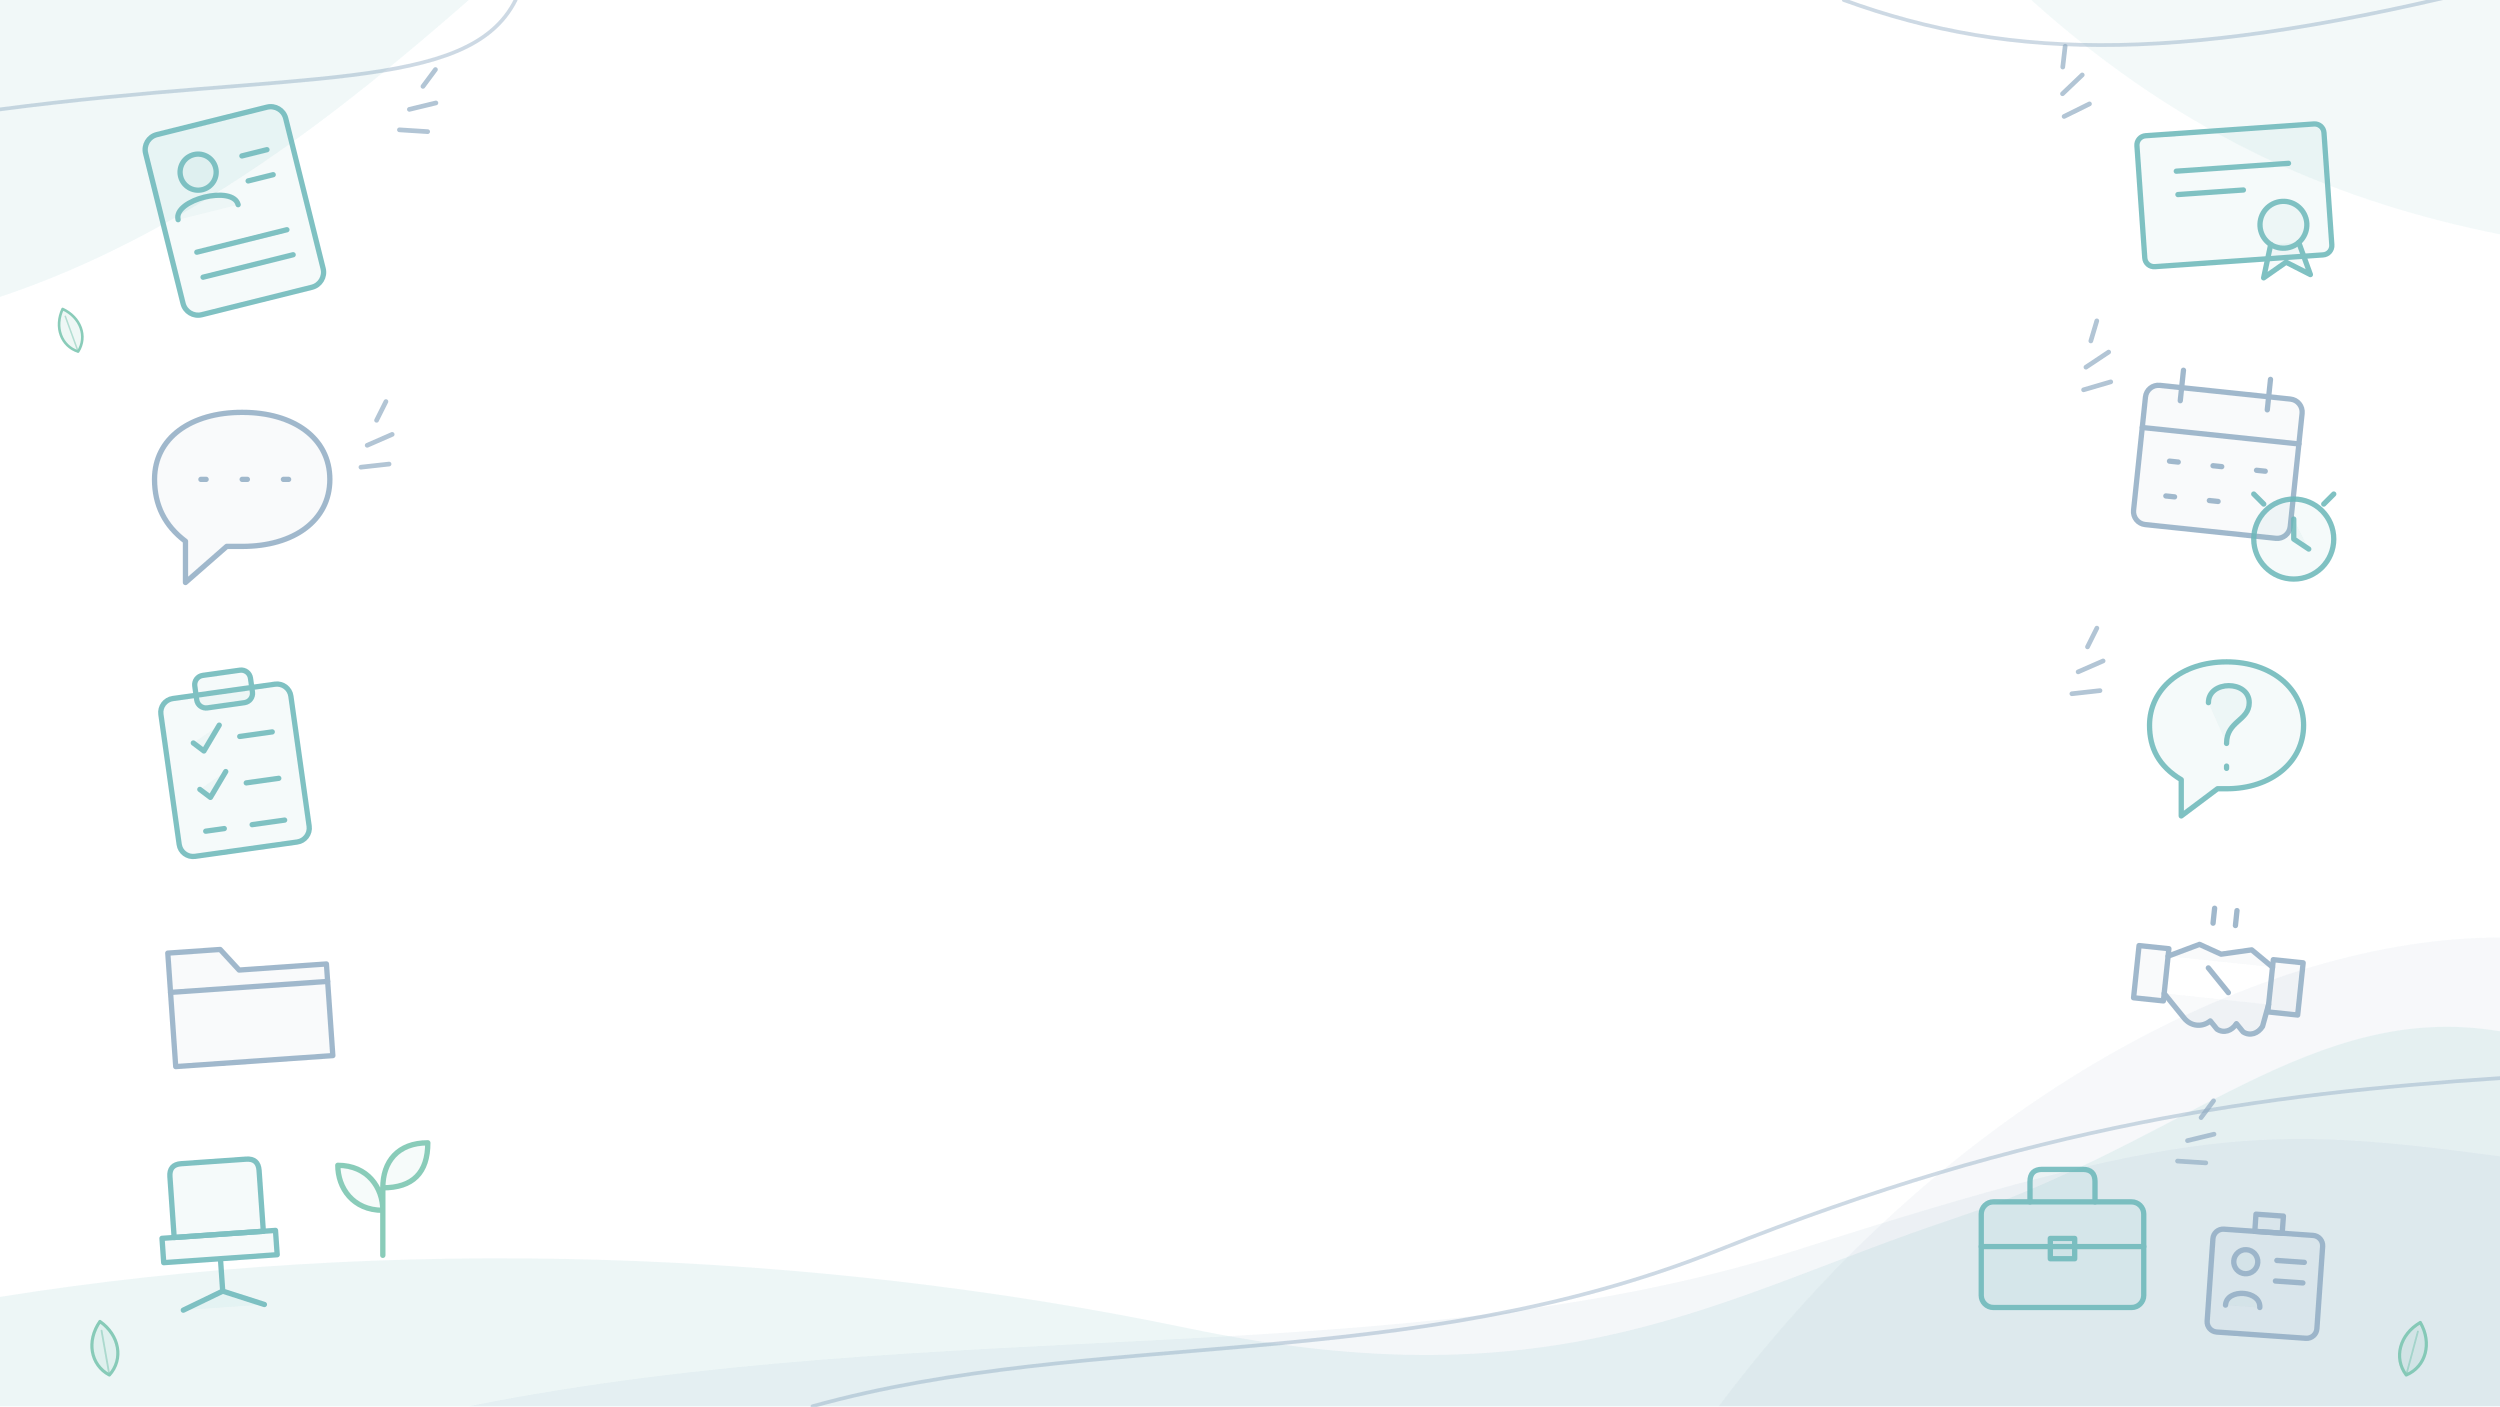
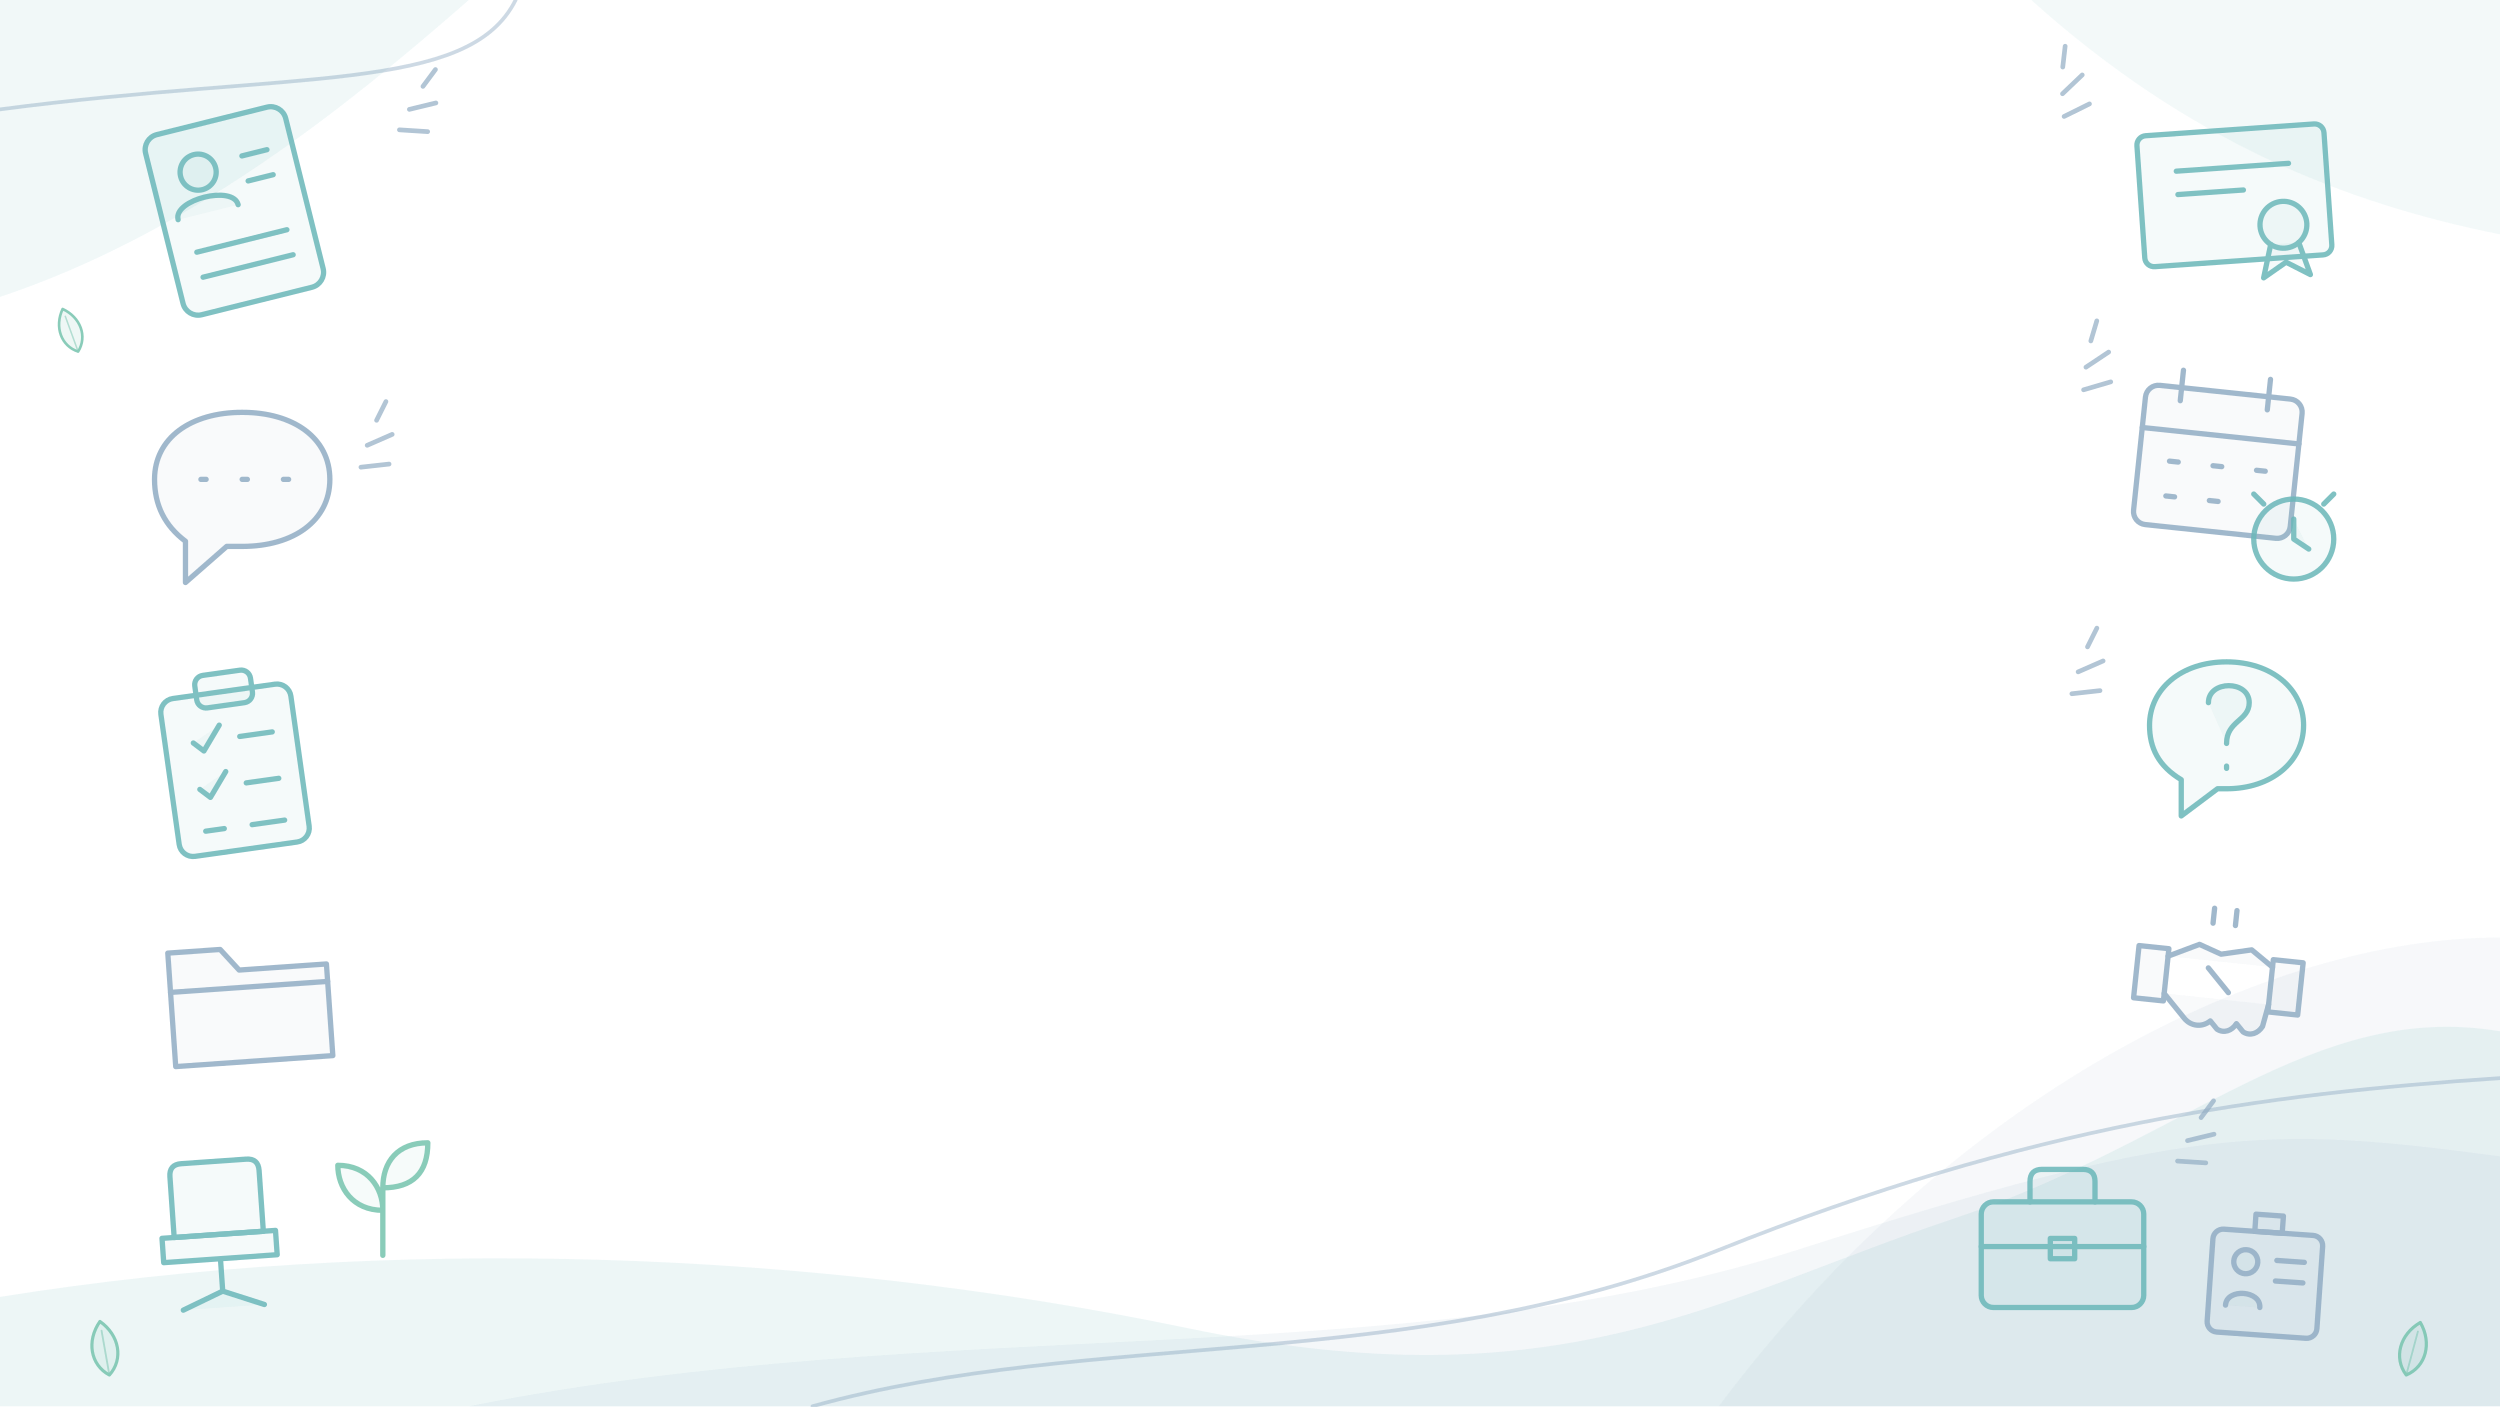
<svg xmlns="http://www.w3.org/2000/svg" opacity=".85" viewBox="0 0 1600 900" fill="none" stroke-linecap="round" stroke-linejoin="round">
  <path d="M0 0 H300 C220 70 120 150 0 190Z" fill="#4fa9ac" opacity=".10" stroke="none" />
  <path d="M1300 0 H1600 V150 C1500 130 1400 90 1300 0Z" fill="#4fa9ac" opacity=".08" stroke="none" />
  <path d="M0 900 V830 C250 790 520 800 760 850 S1100 830 1250 780 S1480 640 1600 660 V900Z" fill="#4fa9ac" opacity=".12" stroke="none" />
  <path d="M300 900 C600 840 900 880 1150 800 S1450 720 1600 740 V900Z" fill="#7d9db8" opacity=".10" stroke="none" />
  <path d="M1100 900 C1250 700 1450 600 1600 600 V900Z" fill="#7d9db8" opacity=".08" stroke="none" />
  <path d="M330 0C300 60 190 45 0 70" stroke="#7d9db8" stroke-width="2.4" opacity=".45" />
-   <path d="M1180 0C1290 40 1400 40 1600 -10" stroke="#7d9db8" stroke-width="2.4" opacity=".45" />
  <path d="M520 900C700 850 900 880 1100 800S1450 700 1600 690" stroke="#7d9db8" stroke-width="2.4" opacity=".45" />
  <g transform="translate(150 135) rotate(-14) scale(3.3)" stroke="#4fa9ac" stroke-width="1.03" opacity=".85" fill="#4fa9ac" fill-opacity="0.08">
    <rect x="-14" y="-18" width="28" height="36" rx="3" />
    <circle cx="-5" cy="-9" r="3.5" />
    <path d="M-11-1C-11-5 1-5 1-1M4-10H9M4-5H9M-9 6H9M-9 11H9" />
  </g>
  <path d="M0 0L16 -7M-4 14L14 12M6 -16L12 -28" transform="translate(262 70) rotate(10)" stroke="#7d9db8" stroke-width="3" opacity=".7" />
  <g transform="translate(155 320) rotate(0) scale(3.3)" stroke="#7d9db8" stroke-width="1.03" opacity=".85" fill="#7d9db8" fill-opacity="0.08">
    <path d="M-17-4C-17-12-10-17 0-17S17-12 17-4 10 9 0 9H-3L-11 16V8C-15 5-17 1-17-4Z" />
    <path d="M-8-4H-7M0-4H1M8-4H9" />
  </g>
  <path d="M0 0L16 -7M-4 14L14 12M6 -16L12 -28" transform="translate(235 285) rotate(0)" stroke="#7d9db8" stroke-width="3" opacity=".7" />
  <g transform="translate(150 490) rotate(-8) scale(3.0)" stroke="#4fa9ac" stroke-width="1.13" opacity=".85" fill="#4fa9ac" fill-opacity="0.08">
    <rect x="-14" y="-16" width="28" height="34" rx="3" />
    <rect x="-6" y="-20" width="12" height="7" rx="2" />
    <path d="M-8-6-6-4-2-9M2-6H9M-8 4-6 6-2 1M2 4H9M-8 13H-4M2 13H9" />
  </g>
  <g transform="translate(160 640) rotate(-4) scale(2.8)" stroke="#7d9db8" stroke-width="1.21" opacity=".85" fill="#7d9db8" fill-opacity="0.08">
    <path d="M-18-12H-6L-2-7H18V14H-18Z" />
    <path d="M-18-3H18" />
  </g>
  <g transform="translate(140 790) rotate(-4) scale(2.6)" stroke="#4fa9ac" stroke-width="1.31" opacity=".85" fill="#4fa9ac" fill-opacity="0.08">
    <path d="M-8-18H8C10-18 11-17 11-15V0H-11V-15C-11-17-10-18-8-18Z" />
    <path d="M-14 0H14V6H-14ZM0 6V14M-10 18 0 14 10 18" />
  </g>
  <g transform="translate(245 765) rotate(0) scale(2.4)" stroke="#5db89f" stroke-width="1.42" opacity=".85" fill="#5db89f" fill-opacity="0.08">
    <path d="M0 16V-2M0 4C-8 4-12-2-12-8 -4-8 0-2 0 4ZM0-2C0-9 4-14 12-14 12-6 8-2 0-2Z" />
  </g>
  <g transform="translate(1430 125) rotate(-4) scale(3.0)" stroke="#4fa9ac" stroke-width="1.13" opacity=".85" fill="#4fa9ac" fill-opacity="0.08">
    <rect x="-20" y="-14" width="40" height="28" rx="2" />
    <path d="M-12-6H12M-12-1H2" />
    <circle cx="10" cy="7" r="5" />
    <path d="M7 11 5 18 10 15 15 18 13 11" />
  </g>
  <path d="M0 0L16 -7M-4 14L14 12M6 -16L12 -28" transform="translate(1320 60) rotate(-20)" stroke="#7d9db8" stroke-width="3" opacity=".7" />
  <g transform="translate(1420 290) rotate(6) scale(2.8)" stroke="#7d9db8" stroke-width="1.21" opacity=".85" fill="#7d9db8" fill-opacity="0.08">
    <rect x="-18" y="-14" width="36" height="32" rx="3" />
    <path d="M-18-4H18M-10-18V-11M10-18V-11M-11 3H-9M-1 3H1M9 3H11M-11 11H-9M-1 11H1" />
  </g>
  <g transform="translate(1468 345) rotate(0) scale(1.6)" stroke="#4fa9ac" stroke-width="2.12" opacity=".85" fill="#4fa9ac" fill-opacity="0.08">
    <circle r="16" />
    <path d="M0-8V0L6 4M-12-14-16-18M12-14 16-18" />
  </g>
  <path d="M0 0L16 -7M-4 14L14 12M6 -16L12 -28" transform="translate(1335 235) rotate(-10)" stroke="#7d9db8" stroke-width="3" opacity=".7" />
  <g transform="translate(1425 470) rotate(0) scale(2.9)" stroke="#4fa9ac" stroke-width="1.17" opacity=".85" fill="#4fa9ac" fill-opacity="0.08">
    <path d="M0-16C10-16 17-10 17-2S10 12 0 12H-2L-10 18V10C-15 7-17 3-17-2-17-10-10-16 0-16Z" />
    <path d="M-4-7C-4-12 5-12 5-7 5-3 0-3 0 2M0 7V7.5" />
  </g>
  <path d="M0 0L16 -7M-4 14L14 12M6 -16L12 -28" transform="translate(1330 430) rotate(0)" stroke="#7d9db8" stroke-width="3" opacity=".7" />
  <g transform="translate(1420 625) rotate(6) scale(2.4)" stroke="#7d9db8" stroke-width="1.42" opacity=".85" fill="#7d9db8" fill-opacity="0.08">
    <path d="M-22-6H-14V8H-22ZM22-6H14V8H22Z" />
    <path d="M-14-4-6-8 0-6 8-8 14-4M-14 6-8 12C-6 14-3 14-1 12L1 14C3 15 5 14 6 12L8 14C10 15 12 14 13 12L14 6M-3-2 3 4M-3-14V-18M3-14V-18" />
  </g>
  <g transform="translate(1320 790) rotate(0) scale(2.6)" stroke="#4fa9ac" stroke-width="1.31" opacity=".85" fill="#4fa9ac" fill-opacity="0.08">
    <rect x="-20" y="-8" width="40" height="26" rx="3" />
    <path d="M-8-8V-13C-8-15-7-16-5-16H5C7-16 8-15 8-13V-8M-20 3H20M-3 1H3V6H-3Z" />
  </g>
  <g transform="translate(1450 815) rotate(4) scale(2.2)" stroke="#7d9db8" stroke-width="1.55" opacity=".85" fill="#7d9db8" fill-opacity="0.08">
    <rect x="-16" y="-12" width="32" height="30" rx="3" />
    <path d="M-4-17H4V-12H-4Z" />
    <circle cx="-6" cy="-3" r="3.5" />
    <path d="M-11 10C-11 5-1 5-1 10M3-4H11M3 2H11" />
  </g>
  <path d="M0 0L16 -7M-4 14L14 12M6 -16L12 -28" transform="translate(1400 730) rotate(10)" stroke="#7d9db8" stroke-width="3" opacity=".7" />
  <g transform="translate(70 880) rotate(-10) scale(0.6)" stroke="#5db89f" stroke-width="3.4" opacity=".85" fill="#5db89f" fill-opacity=".14">
    <path d="M0 0C-18-14-18-40 0-58 18-40 18-14 0 0Z" />
    <path d="M0 0V-48" stroke-width="2" opacity=".6" />
  </g>
  <g transform="translate(1540 880) rotate(15) scale(0.6)" stroke="#5db89f" stroke-width="3.4" opacity=".85" fill="#5db89f" fill-opacity=".14">
    <path d="M0 0C-18-14-18-40 0-58 18-40 18-14 0 0Z" />
    <path d="M0 0V-48" stroke-width="2" opacity=".6" />
  </g>
  <g transform="translate(50 225) rotate(-20) scale(0.5)" stroke="#5db89f" stroke-width="3.4" opacity=".85" fill="#5db89f" fill-opacity=".14">
    <path d="M0 0C-18-14-18-40 0-58 18-40 18-14 0 0Z" />
    <path d="M0 0V-48" stroke-width="2" opacity=".6" />
  </g>
</svg>
